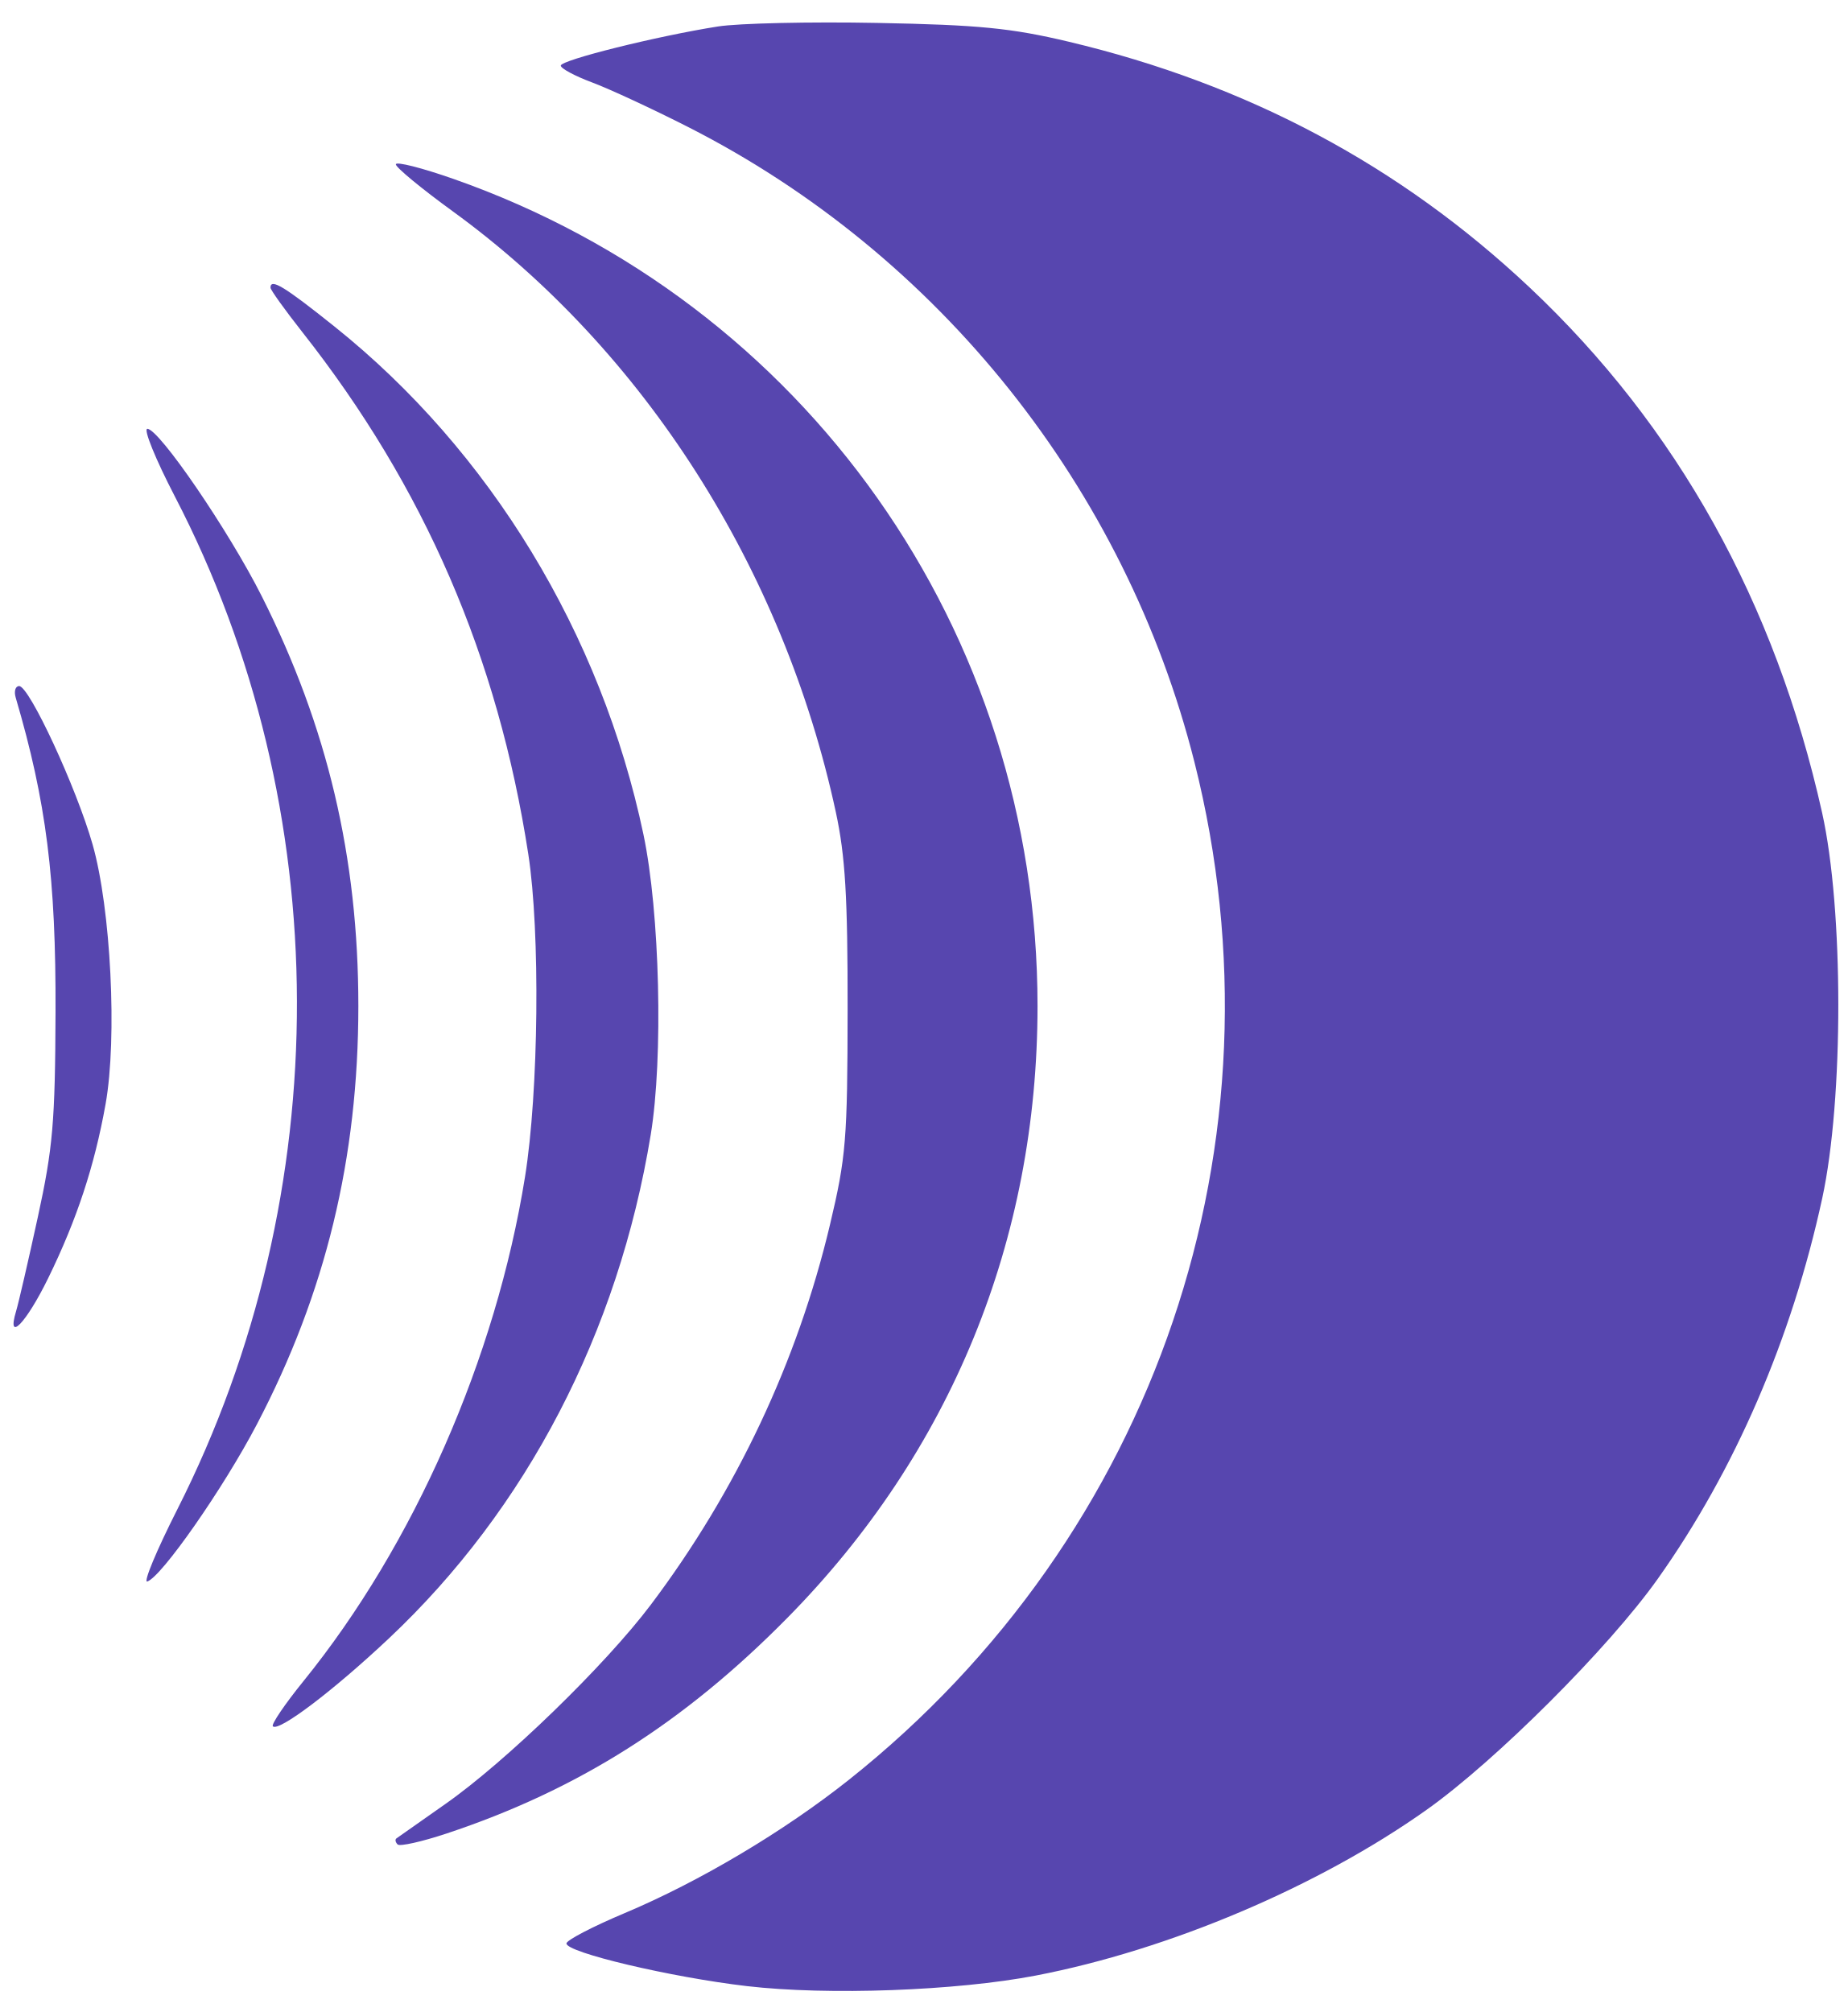
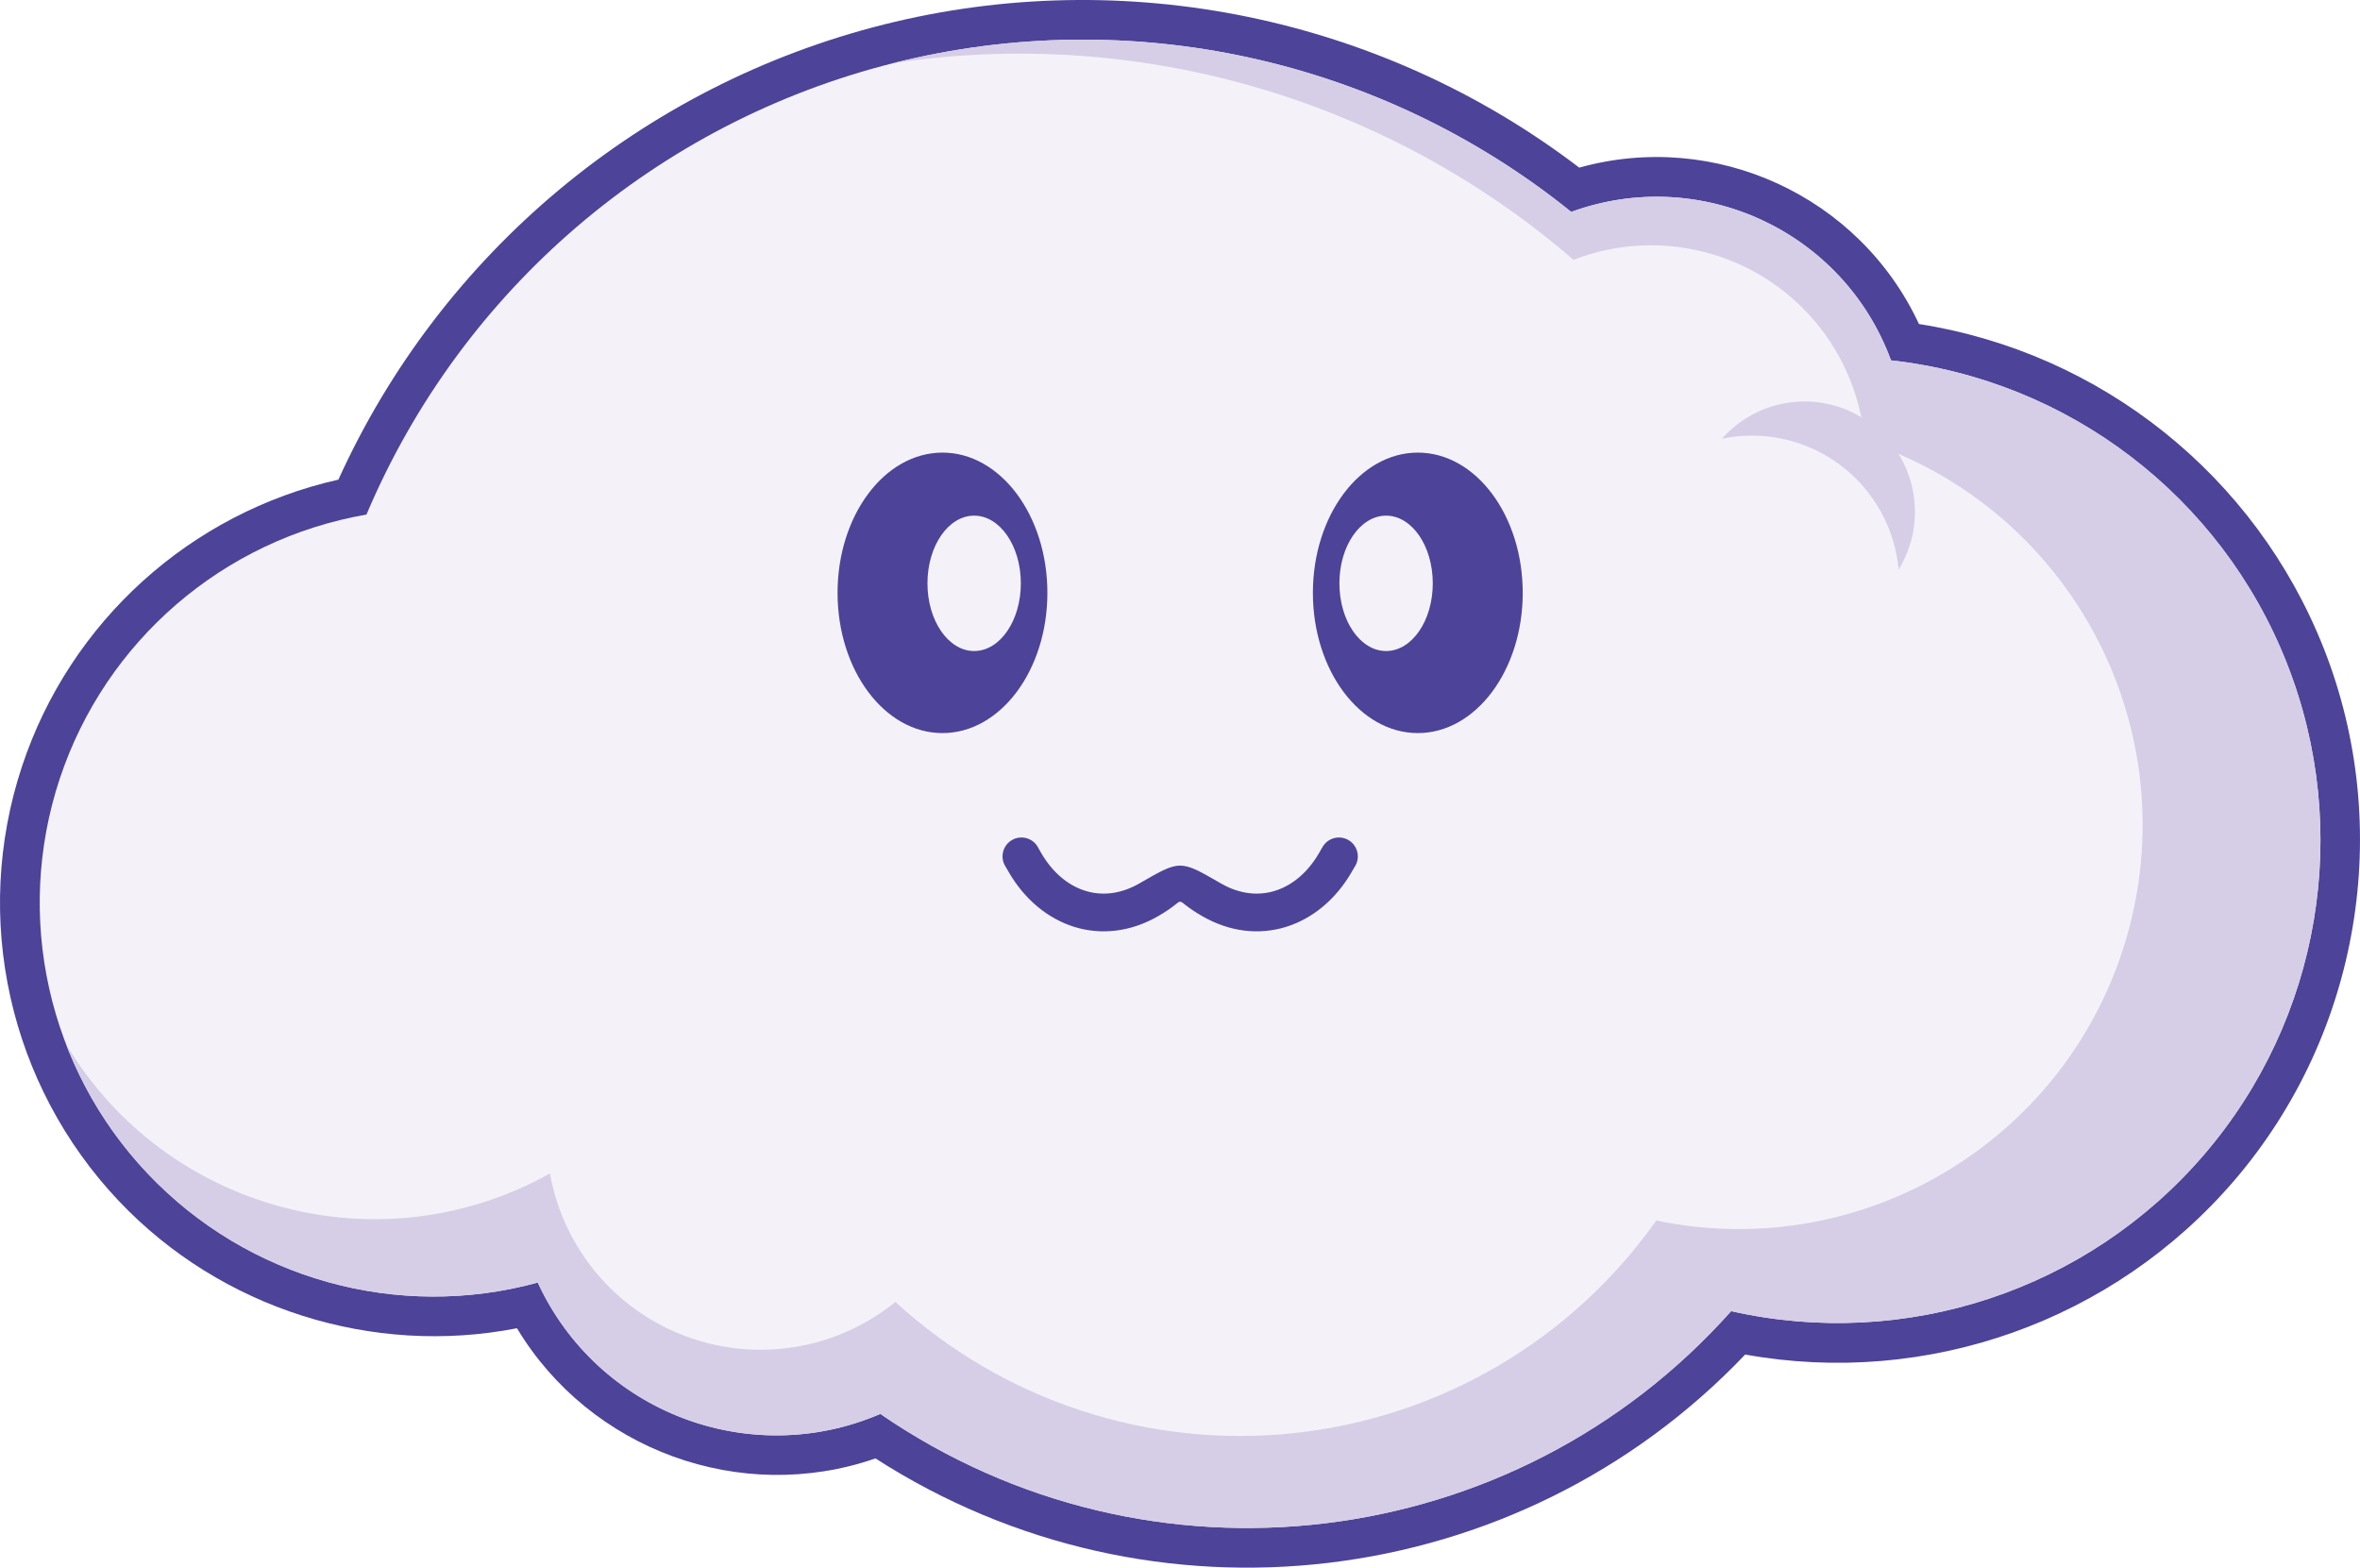
- <svg xmlns="http://www.w3.org/2000/svg" width="100%" height="305" viewBox="0 0 280 305" version="1.1">
-   <path d="M -0 152.503 L -0 305.007 140.250 304.753 L 280.500 304.500 280.753 152.250 L 281.006 0 140.503 0 L 0 0 -0 152.503 " stroke="none" fill="none" fill-rule="evenodd" />
-   <path d="M 0.487 153 C 0.487 236.875, 0.605 271.188, 0.750 229.250 C 0.894 187.313, 0.894 118.688, 0.750 76.750 C 0.605 34.813, 0.487 69.125, 0.487 153 " stroke="none" fill="none" fill-rule="evenodd" />
-   <path d="M 108.808 4.016 C 99.574 5.472, 85 9.103, 85 9.947 C 85 10.377, 87.138 11.525, 89.750 12.498 C 92.362 13.471, 98.926 16.519, 104.335 19.270 C 142.366 38.615, 170.557 73.985, 181.045 115.515 C 195.555 172.968, 175.249 232.799, 128.684 269.791 C 118.817 277.630, 106.021 285.239, 94.690 290.007 C 89.845 292.045, 85.870 294.115, 85.858 294.607 C 85.825 295.977, 101.732 299.738, 113.222 301.077 C 125.478 302.505, 144.964 301.792, 157 299.475 C 177.228 295.581, 199.854 285.982, 216.264 274.331 C 226.761 266.878, 243.847 249.806, 251.261 239.360 C 262.964 222.875, 271.590 202.917, 276.206 181.648 C 279.466 166.627, 279.454 137.839, 276.183 123.184 C 269.063 91.298, 254.202 64.615, 231.833 43.559 C 212.218 25.094, 189.089 12.762, 162 6.326 C 153.258 4.249, 148.403 3.772, 133 3.475 C 122.825 3.278, 111.938 3.522, 108.808 4.016 " stroke="none" fill="#5746af" fill-rule="evenodd" />
-   <path d="M 60 24.912 C 60 25.382, 63.881 28.587, 68.625 32.033 C 97.635 53.110, 118.735 86.209, 126.694 123.125 C 128.125 129.760, 128.495 135.967, 128.478 153 C 128.458 172.763, 128.241 175.404, 125.796 185.691 C 120.879 206.378, 111.614 226.032, 98.676 243.224 C 91.762 252.409, 76.684 267.039, 67.500 273.472 C 63.650 276.169, 60.312 278.516, 60.083 278.688 C 59.854 278.859, 59.938 279.271, 60.269 279.603 C 60.601 279.934, 63.938 279.188, 67.686 277.943 C 87.582 271.337, 103.655 261.168, 119.338 245.262 C 144.126 220.122, 157.264 187.989, 157.264 152.500 C 157.264 95.687, 122.081 45.853, 68.750 27.128 C 63.938 25.439, 60 24.441, 60 24.912 " stroke="none" fill="#5746af" fill-rule="evenodd" />
-   <path d="M 41 43.608 C 41 43.943, 43.177 46.980, 45.837 50.358 C 64.323 73.828, 75.468 99.587, 80.080 129.500 C 81.903 141.327, 81.655 165.479, 79.578 178.414 C 75.165 205.893, 62.728 234.201, 45.997 254.845 C 43.170 258.334, 41.082 261.415, 41.358 261.691 C 42.237 262.571, 50.499 256.315, 58.919 248.394 C 79.817 228.735, 93.707 202.022, 98.635 172.012 C 100.551 160.344, 100.017 138.303, 97.532 126.500 C 91.117 96.033, 74.310 68.391, 50.730 49.524 C 43.086 43.408, 41 42.140, 41 43.608 " stroke="none" fill="#5746af" fill-rule="evenodd" />
-   <path d="M 26.500 75.250 C 51.043 122.520, 51.186 180.815, 26.877 228.808 C 23.727 235.028, 21.679 239.947, 22.325 239.740 C 24.485 239.047, 33.860 225.607, 38.919 215.951 C 49.353 196.033, 54.317 175.578, 54.317 152.500 C 54.317 129.987, 49.640 110.152, 39.663 90.356 C 34.674 80.455, 24.124 65.019, 22.339 65.007 C 21.700 65.003, 23.573 69.612, 26.500 75.250 " stroke="none" fill="#5746af" fill-rule="evenodd" />
-   <path d="M 2.380 105.750 C 7.026 121.547, 8.492 133.139, 8.417 153.500 C 8.357 170.097, 8.017 174.018, 5.734 184.500 C 4.296 191.100, 2.815 197.512, 2.443 198.750 C 0.961 203.682, 3.956 200.603, 7.307 193.750 C 11.649 184.872, 14.328 176.745, 16.005 167.360 C 17.791 157.366, 16.806 137.710, 14.032 128 C 11.566 119.369, 4.440 104, 2.904 104 C 2.333 104, 2.097 104.787, 2.380 105.750" stroke="none" fill="#5746af" fill-rule="evenodd" />
+ <svg xmlns="http://www.w3.org/2000/svg" id="Layer_1" data-name="Layer 1" viewBox="0 0 583.27 387.44">
+   <defs>
+     <style>
+       .cls-1 {
+         fill: #4d4398;
+       }
+       .cls-1, .cls-2, .cls-3 {
+         fill-rule: evenodd;
+       }
+       .cls-2 {
+         fill: #d6cee6;
+       }
+       .cls-3 {
+         fill: #f4f2f8;
+       }
+     </style>
+   </defs>
+   <path class="cls-1" d="M83.63,118.54C109.04,62.56,158.62,21.09,218.43,6.06c59.64-14.98,123.13-1.83,171.88,35.37,33.61-9.38,69.25,7.05,83.96,38.65,45.06,7.08,83.22,37.5,100.06,80.2,17.48,44.33,8.91,95.27-22.11,131.45-29.9,34.87-75.97,51.12-120.9,43.04-56.13,58.93-146.49,69.75-214.95,25.67-33.34,11.55-70.54-2.11-88.6-32.17-35.7,6.97-73.1-4.79-98.36-31.41C2.23,268.19-6.99,226.88,5.45,189.37c11.87-35.8,41.63-62.6,78.18-70.83Z" />
+   <path class="cls-3" d="M388.34,52.38C341.37,14.51,279.34,.89,220.82,15.59c-58.52,14.7-106.75,56.01-130.25,111.58-35.37,6.12-64.5,31.21-75.8,65.28-11.3,34.07-2.93,71.6,21.78,97.64,24.71,26.04,61.74,36.37,96.36,26.89,14.76,31.99,52.32,46.39,84.67,32.46,66.48,45.73,156.6,34.84,210.27-25.4,43.13,9.76,88.12-5.14,116.91-38.71,28.79-33.57,36.65-80.31,20.42-121.45-16.22-41.14-53.87-69.93-97.82-74.82-11.72-31.92-47.07-48.34-79.03-36.69Z" />
+   <path class="cls-2" d="M388.34,52.38C341.37,14.51,279.34,.89,220.82,15.59c60.43-9.1,121.83,8.67,168.07,48.63,15.55-6.04,33.03-4.4,47.18,4.41,14.16,8.81,23.34,23.78,24.79,40.39,50.32,16.54,78.96,69.49,65.28,120.66-13.68,51.17-64.94,82.75-116.79,71.97-20.9,29.55-53.49,48.68-89.48,52.53-35.99,3.85-71.89-7.96-98.57-32.42-14.53,11.8-34.22,15.03-51.76,8.51-17.54-6.52-30.33-21.84-33.62-40.26-41.94,23.44-94.92,9.29-119.6-31.93,4.5,11.7,11.3,22.6,20.22,32.01,24.71,26.04,61.74,36.37,96.36,26.89,14.76,31.99,52.32,46.39,84.67,32.46,66.48,45.73,156.6,34.84,210.27-25.4,43.13,9.76,88.12-5.14,116.91-38.71,28.79-33.57,36.65-80.31,20.42-121.45-16.22-41.14-53.87-69.93-97.82-74.82-11.72-31.92-47.07-48.34-79.03-36.69Z" />
+   <g>
+     <path class="cls-1" d="M350.41,181.18c-14.32,0-25.93-15.52-25.93-34.66s11.61-34.66,25.93-34.66,25.93,15.52,25.93,34.66-11.61,34.66-25.93,34.66Z" />
+     <path class="cls-1" d="M232.93,181.18c-14.32,0-25.93-15.52-25.93-34.66s11.61-34.66,25.93-34.66,25.93,15.52,25.93,34.66-11.61,34.66-25.93,34.66Z" />
+     <path class="cls-3" d="M240.76,160.9c-6.37,0-11.54-7.49-11.54-16.73s5.16-16.73,11.54-16.73,11.54,7.49,11.54,16.73-5.16,16.73-11.54,16.73Z" />
+     <path class="cls-3" d="M342.57,160.9c6.37,0,11.54-7.49,11.54-16.73s-5.16-16.73-11.54-16.73-11.54,7.49-11.54,16.73,5.16,16.73,11.54,16.73Z" />
+   </g>
+   <path class="cls-2" d="M425.57,108.43c9.37-10.6,25.29-12.27,36.66-3.85,11.37,8.42,14.42,24.13,7.01,36.19-.94-10.34-6.25-19.78-14.59-25.96-8.34-6.18-18.92-8.5-29.08-6.38Z" />
+   <path class="cls-1" d="M326.71,209.59l-.7,1.22c-5.28,9.14-14.77,13-24.29,7.51-10.13-5.85-9.96-5.85-20.1,0-9.51,5.49-19.01,1.63-24.29-7.51l-.7-1.22c-.05-.09-.09-.18-.14-.27-1.29-2.24-4.15-3-6.38-1.71-2.23,1.29-3,4.15-1.71,6.38,.05,.09,.11,.18,.17,.27l.7,1.21c7.91,13.71,23.11,18.95,37.02,10.92,8.17-4.72,2.6-4.72,10.78,0,13.91,8.03,29.11,2.78,37.02-10.92l.7-1.21c.06-.09,.12-.18,.17-.27,1.29-2.23,.52-5.09-1.71-6.38-2.23-1.29-5.09-.53-6.38,1.71-.05,.09-.1,.18-.14,.27Z" />
</svg>
